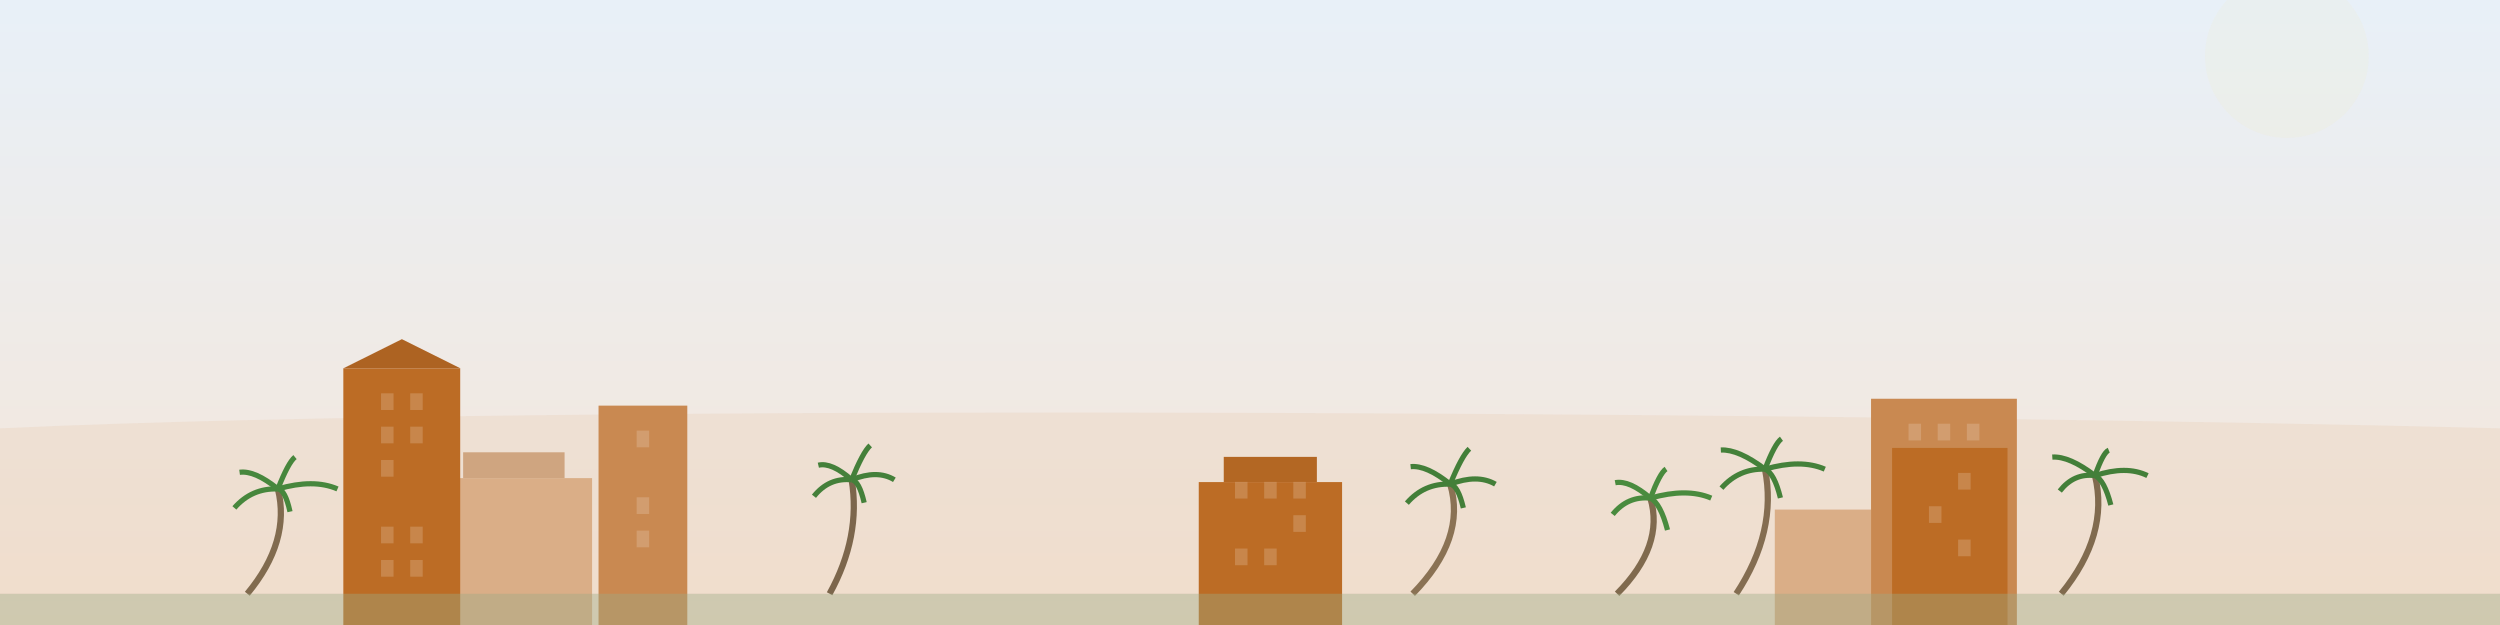
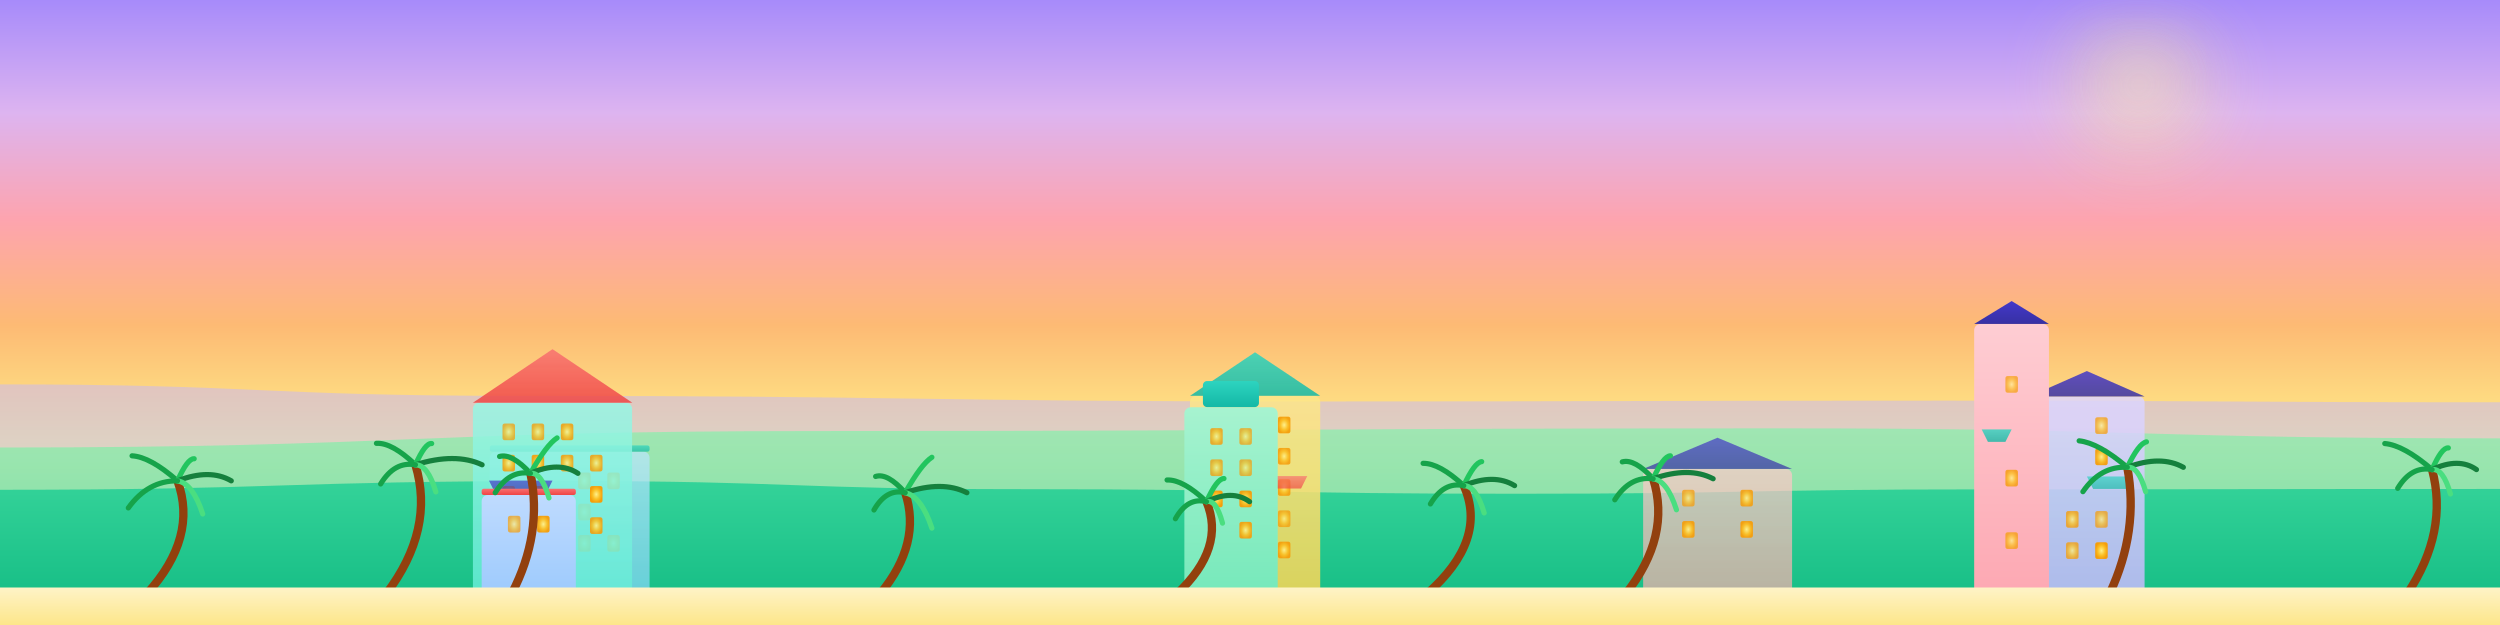
<svg xmlns="http://www.w3.org/2000/svg" viewBox="0 0 1200 300" width="1200" height="300">
  <defs>
    <linearGradient id="skyGrad" x1="0" y1="0" x2="0" y2="1">
-       <stop offset="0%" stop-color="#e8f0f8" />
-       <stop offset="100%" stop-color="#f5e6d8" />
-     </linearGradient>
+       <stop offset="0%" stop-color="#a78bfa" />
+       <stop offset="18%" stop-color="#ddb4f0" />
+       <stop offset="35%" stop-color="#fda4af" />
+       <stop offset="52%" stop-color="#fdba74" />
+       <stop offset="72%" stop-color="#fef08a" />
+       <stop offset="100%" stop-color="#fef9c3" />
+     </linearGradient>
+     <linearGradient id="bldg_coral" x1="0" y1="0" x2="0" y2="1">
+       <stop offset="0%" stop-color="#fecaca" />
+       <stop offset="100%" stop-color="#fca5a5" />
+     </linearGradient>
+     <linearGradient id="bldg_teal" x1="0" y1="0" x2="0" y2="1">
+       <stop offset="0%" stop-color="#99f6e4" />
+       <stop offset="100%" stop-color="#5eead4" />
+     </linearGradient>
+     <linearGradient id="bldg_amber" x1="0" y1="0" x2="0" y2="1">
+       <stop offset="0%" stop-color="#fde68a" />
+       <stop offset="100%" stop-color="#fcd34d" />
+     </linearGradient>
+     <linearGradient id="bldg_lavender" x1="0" y1="0" x2="0" y2="1">
+       <stop offset="0%" stop-color="#ddd6fe" />
+       <stop offset="100%" stop-color="#c4b5fd" />
+     </linearGradient>
+     <linearGradient id="bldg_blue" x1="0" y1="0" x2="0" y2="1">
+       <stop offset="0%" stop-color="#bfdbfe" />
+       <stop offset="100%" stop-color="#93c5fd" />
+     </linearGradient>
+     <linearGradient id="bldg_mint" x1="0" y1="0" x2="0" y2="1">
+       <stop offset="0%" stop-color="#a7f3d0" />
+       <stop offset="100%" stop-color="#6ee7b7" />
+     </linearGradient>
+     <linearGradient id="bldg_rose" x1="0" y1="0" x2="0" y2="1">
+       <stop offset="0%" stop-color="#fecdd3" />
+       <stop offset="100%" stop-color="#fda4af" />
+     </linearGradient>
+     <linearGradient id="bldg_sky" x1="0" y1="0" x2="0" y2="1">
+       <stop offset="0%" stop-color="#bae6fd" />
+       <stop offset="100%" stop-color="#7dd3fc" />
+     </linearGradient>
+     <linearGradient id="roof_navyRoof" x1="0" y1="0" x2="0" y2="1">
+       <stop offset="0%" stop-color="#4338ca" />
+       <stop offset="100%" stop-color="#3730a3" />
+     </linearGradient>
+     <linearGradient id="roof_coralRoof" x1="0" y1="0" x2="0" y2="1">
+       <stop offset="0%" stop-color="#f87171" />
+       <stop offset="100%" stop-color="#ef4444" />
+     </linearGradient>
+     <linearGradient id="roof_tealRoof" x1="0" y1="0" x2="0" y2="1">
+       <stop offset="0%" stop-color="#2dd4bf" />
+       <stop offset="100%" stop-color="#14b8a6" />
+     </linearGradient>
+     <radialGradient id="windowGlow" cx="50%" cy="50%" r="50%">
+       <stop offset="0%" stop-color="#fef08a" />
+       <stop offset="60%" stop-color="#fbbf24" />
+       <stop offset="100%" stop-color="#f59e0b" />
+     </radialGradient>
+     <linearGradient id="hillFar" x1="0" y1="0" x2="0" y2="1">
+       <stop offset="0%" stop-color="#c4b5fd" />
+       <stop offset="100%" stop-color="#a5b4fc" />
+     </linearGradient>
+     <linearGradient id="hillMid" x1="0" y1="0" x2="0" y2="1">
+       <stop offset="0%" stop-color="#86efac" />
+       <stop offset="100%" stop-color="#4ade80" />
+     </linearGradient>
+     <linearGradient id="hillNear" x1="0" y1="0" x2="0" y2="1">
+       <stop offset="0%" stop-color="#34d399" />
+       <stop offset="100%" stop-color="#10b981" />
+     </linearGradient>
+     <linearGradient id="hillDesertFar" x1="0" y1="0" x2="0" y2="1">
+       <stop offset="0%" stop-color="#fde68a" />
+       <stop offset="100%" stop-color="#fcd34d" />
+     </linearGradient>
+     <linearGradient id="hillDesertMid" x1="0" y1="0" x2="0" y2="1">
+       <stop offset="0%" stop-color="#fcd34d" />
+       <stop offset="100%" stop-color="#fbbf24" />
+     </linearGradient>
+     <linearGradient id="hillDesertNear" x1="0" y1="0" x2="0" y2="1">
+       <stop offset="0%" stop-color="#fbbf24" />
+       <stop offset="100%" stop-color="#f59e0b" />
+     </linearGradient>
+     <linearGradient id="groundGrad" x1="0" y1="0" x2="0" y2="1">
+       <stop offset="0%" stop-color="#fef3c7" />
+       <stop offset="100%" stop-color="#fde68a" />
+     </linearGradient>
+     <linearGradient id="waterGrad" x1="0" y1="0" x2="0" y2="1">
+       <stop offset="0%" stop-color="#bfdbfe" />
+       <stop offset="100%" stop-color="#93c5fd" />
+     </linearGradient>
+     <filter id="softGlow" x="-50%" y="-50%" width="200%" height="200%">
+       <feGaussianBlur in="SourceGraphic" stdDeviation="12" />
+     </filter>
  </defs>
  <rect width="1200" height="300" fill="url(#skyGrad)" />
-   <path d="M0 300 L0 205.6 C275.9 192.7, 940.5 198.7, 1200 205.6 L1200 300 Z" fill="#e4c4a8" opacity="0.25" />
-   <rect x="209.2" y="229.5" width="75.0" height="70.5" fill="#daae87" />
-   <rect x="222.3" y="217.1" width="48.7" height="12.4" fill="#cfa580" />
-   <rect x="851.9" y="244.6" width="46.2" height="55.4" fill="#daae87" />
-   <rect x="287.3" y="194.7" width="42.6" height="105.3" fill="#c98951" />
-   <rect x="305.6" y="206.7" width="6" height="8" fill="#dcb28e" opacity="0.5" />
-   <rect x="305.6" y="238.7" width="6" height="8" fill="#dcb28e" opacity="0.5" />
-   <rect x="305.6" y="254.7" width="6" height="8" fill="#dcb28e" opacity="0.5" />
-   <rect x="898.1" y="191.4" width="70.0" height="108.6" fill="#c98951" />
-   <rect x="916.1" y="203.4" width="6" height="8" fill="#dcb28e" opacity="0.5" />
-   <rect x="930.1" y="203.4" width="6" height="8" fill="#dcb28e" opacity="0.5" />
-   <rect x="944.1" y="203.4" width="6" height="8" fill="#dcb28e" opacity="0.5" />
-   <rect x="916.1" y="219.4" width="6" height="8" fill="#dcb28e" opacity="0.5" />
-   <rect x="930.1" y="219.4" width="6" height="8" fill="#dcb28e" opacity="0.5" />
-   <rect x="944.1" y="219.4" width="6" height="8" fill="#dcb28e" opacity="0.5" />
-   <rect x="916.1" y="235.4" width="6" height="8" fill="#dcb28e" opacity="0.5" />
-   <rect x="930.1" y="235.4" width="6" height="8" fill="#dcb28e" opacity="0.5" />
-   <rect x="944.1" y="235.4" width="6" height="8" fill="#dcb28e" opacity="0.5" />
-   <rect x="930.1" y="251.4" width="6" height="8" fill="#dcb28e" opacity="0.5" />
-   <rect x="930.1" y="267.4" width="6" height="8" fill="#dcb28e" opacity="0.5" />
-   <rect x="944.1" y="267.4" width="6" height="8" fill="#dcb28e" opacity="0.5" />
-   <rect x="164.8" y="176.8" width="56.1" height="123.2" fill="#bc6c25" />
-   <polygon points="164.8,176.8 192.9,162.8 221.0,176.8" fill="#ad6322" />
-   <rect x="182.9" y="188.8" width="6" height="8" fill="#d39f71" opacity="0.5" />
-   <rect x="196.9" y="188.8" width="6" height="8" fill="#d39f71" opacity="0.5" />
-   <rect x="182.9" y="204.8" width="6" height="8" fill="#d39f71" opacity="0.5" />
-   <rect x="196.9" y="204.8" width="6" height="8" fill="#d39f71" opacity="0.5" />
-   <rect x="182.9" y="220.8" width="6" height="8" fill="#d39f71" opacity="0.5" />
-   <rect x="182.9" y="252.8" width="6" height="8" fill="#d39f71" opacity="0.5" />
-   <rect x="196.9" y="252.8" width="6" height="8" fill="#d39f71" opacity="0.5" />
-   <rect x="182.9" y="268.8" width="6" height="8" fill="#d39f71" opacity="0.5" />
-   <rect x="196.9" y="268.8" width="6" height="8" fill="#d39f71" opacity="0.5" />
-   <rect x="575.4" y="231.4" width="68.8" height="68.6" fill="#bc6c25" />
-   <rect x="587.4" y="219.3" width="44.7" height="12.1" fill="#b36723" />
-   <rect x="592.8" y="231.3" width="6" height="8" fill="#d39f71" opacity="0.5" />
-   <rect x="606.8" y="231.3" width="6" height="8" fill="#d39f71" opacity="0.5" />
-   <rect x="620.8" y="231.3" width="6" height="8" fill="#d39f71" opacity="0.5" />
-   <rect x="620.8" y="247.3" width="6" height="8" fill="#d39f71" opacity="0.5" />
-   <rect x="592.8" y="263.3" width="6" height="8" fill="#d39f71" opacity="0.5" />
-   <rect x="606.8" y="263.3" width="6" height="8" fill="#d39f71" opacity="0.5" />
-   <rect x="908.2" y="215.0" width="55.4" height="85.0" fill="#bc6c25" />
-   <rect x="939.9" y="227.0" width="6" height="8" fill="#d39f71" opacity="0.5" />
-   <rect x="925.9" y="243.0" width="6" height="8" fill="#d39f71" opacity="0.5" />
-   <rect x="939.9" y="259.0" width="6" height="8" fill="#d39f71" opacity="0.5" />
-   <path d="M398.2 285.0 Q413.3 257.6 408.8 230.3" fill="none" stroke="#7c664c" stroke-width="3" />
-   <path d="M408.8 230.3 Q399.2 221.8 392.8 223.3" fill="none" stroke="#44803a" stroke-width="2.5" />
-   <path d="M408.8 230.3 Q414.2 217.0 417.7 213.8" fill="none" stroke="#44803a" stroke-width="2.5" />
-   <path d="M408.8 230.3 Q421.1 225.3 429.3 230.3" fill="none" stroke="#44803a" stroke-width="2.5" />
-   <path d="M408.8 230.3 Q412.4 230.8 414.8 241.3" fill="none" stroke="#44803a" stroke-width="2.5" />
-   <path d="M408.8 230.3 Q397.9 229.2 390.7 238.2" fill="none" stroke="#44803a" stroke-width="2.5" />
-   <path d="M776.2 285.0 Q799.0 262.0 792.2 239.1" fill="none" stroke="#806a4e" stroke-width="3" />
-   <path d="M792.2 239.1 Q782.1 230.4 775.3 231.7" fill="none" stroke="#498b3e" stroke-width="2.5" />
-   <path d="M792.2 239.1 Q796.7 227.1 799.7 225.1" fill="none" stroke="#498b3e" stroke-width="2.5" />
-   <path d="M792.2 239.1 Q809.7 234.1 821.4 239.1" fill="none" stroke="#498b3e" stroke-width="2.5" />
-   <path d="M792.2 239.1 Q797.1 241.7 800.4 254.4" fill="none" stroke="#498b3e" stroke-width="2.5" />
-   <path d="M792.2 239.1 Q781.3 238.0 774.1 246.9" fill="none" stroke="#498b3e" stroke-width="2.5" />
-   <path d="M118.7 285.0 Q139.6 259.8 133.4 234.7" fill="none" stroke="#816b4f" stroke-width="3" />
-   <path d="M133.4 234.7 Q122.3 225.7 115.0 226.7" fill="none" stroke="#47873d" stroke-width="2.5" />
-   <path d="M133.4 234.7 Q138.3 222.1 141.6 219.4" fill="none" stroke="#47873d" stroke-width="2.5" />
-   <path d="M133.4 234.7 Q150.5 229.7 162.0 234.7" fill="none" stroke="#47873d" stroke-width="2.5" />
-   <path d="M133.4 234.7 Q136.9 235.1 139.2 245.6" fill="none" stroke="#47873d" stroke-width="2.5" />
-   <path d="M133.4 234.7 Q120.9 234.2 112.5 243.8" fill="none" stroke="#47873d" stroke-width="2.5" />
-   <path d="M833.4 285.0 Q853.1 255.1 847.2 225.2" fill="none" stroke="#846d51" stroke-width="3" />
-   <path d="M847.2 225.2 Q834.5 215.6 826.0 216.0" fill="none" stroke="#44813a" stroke-width="2.5" />
-   <path d="M847.2 225.2 Q851.9 212.9 855.1 210.6" fill="none" stroke="#44813a" stroke-width="2.5" />
-   <path d="M847.2 225.2 Q864.4 220.2 875.9 225.2" fill="none" stroke="#44813a" stroke-width="2.5" />
-   <path d="M847.2 225.2 Q851.7 227.1 854.6 239.0" fill="none" stroke="#44813a" stroke-width="2.5" />
-   <path d="M847.2 225.2 Q834.7 224.8 826.3 234.3" fill="none" stroke="#44813a" stroke-width="2.5" />
-   <path d="M678.1 285.0 Q703.9 258.7 696.1 232.4" fill="none" stroke="#8a7254" stroke-width="3" />
-   <path d="M696.1 232.4 Q684.7 223.2 677.1 224.0" fill="none" stroke="#437f39" stroke-width="2.5" />
-   <path d="M696.1 232.4 Q701.6 218.9 705.3 215.4" fill="none" stroke="#437f39" stroke-width="2.5" />
-   <path d="M696.1 232.4 Q709.1 227.4 717.8 232.4" fill="none" stroke="#437f39" stroke-width="2.5" />
-   <path d="M696.1 232.4 Q699.9 233.1 702.4 243.8" fill="none" stroke="#437f39" stroke-width="2.5" />
-   <path d="M696.1 232.4 Q683.6 231.9 675.3 241.5" fill="none" stroke="#437f39" stroke-width="2.5" />
-   <path d="M989.4 285.0 Q1012.5 256.7 1005.6 228.3" fill="none" stroke="#806a4e" stroke-width="3" />
-   <path d="M1005.6 228.3 Q993.3 218.9 985.1 219.4" fill="none" stroke="#437f39" stroke-width="2.5" />
-   <path d="M1005.6 228.3 Q1009.5 217.2 1012.2 216.1" fill="none" stroke="#437f39" stroke-width="2.5" />
-   <path d="M1005.6 228.3 Q1020.7 223.3 1030.8 228.3" fill="none" stroke="#437f39" stroke-width="2.5" />
-   <path d="M1005.6 228.3 Q1010.1 230.4 1013.2 242.4" fill="none" stroke="#437f39" stroke-width="2.5" />
-   <path d="M1005.6 228.3 Q995.5 227.0 988.7 235.7" fill="none" stroke="#437f39" stroke-width="2.5" />
-   <rect x="0" y="285" width="1200" height="15" fill="#9aaa85" opacity="0.4" />
-   <circle cx="1097.7" cy="26.9" r="39.3" fill="#f5e6a0" opacity="0.1" />
+   <circle cx="1026.8" cy="40.8" r="45" fill="#fef08a" opacity="0.12" filter="url(#softGlow)" />
+   <circle cx="1026.8" cy="40.8" r="30" fill="#fde68a" opacity="0.18" filter="url(#softGlow)" />
+   <circle cx="1026.8" cy="40.8" r="16" fill="#fef9c3" opacity="0.25" filter="url(#softGlow)" />
+   <path d="M0 300 L0.0 184.5 C124.4 184.5, 124.4 190.0, 248.8 190.0 C439.4 190.0, 439.4 192.7, 630.0 192.7 C781.7 192.7, 781.7 192.3, 933.3 192.3 C1066.7 192.3, 1066.7 193.1, 1200.0 193.1 L1200 300 Z" fill="url(#hillFar)" opacity="0.5" />
+   <path d="M0 300 L0.0 214.8 C196.2 214.8, 196.2 206.9, 392.5 206.9 C624.0 206.9, 624.0 205.6, 855.5 205.6 C1027.8 205.6, 1027.8 210.4, 1200.0 210.4 L1200 300 Z" fill="url(#hillMid)" opacity="0.7" />
+   <path d="M0 300 L0.0 235.1 C135.7 235.1, 135.7 230.9, 271.4 230.9 C380.9 230.9, 380.9 234.8, 490.3 234.8 C609.1 234.8, 609.1 237.0, 727.8 237.0 C839.2 237.0, 839.2 234.9, 950.7 234.9 C1075.3 234.9, 1075.3 234.7, 1200.0 234.7 L1200 300 Z" fill="url(#hillNear)" opacity="1" />
+   <rect x="235.1" y="216.8" width="76.7" height="83.2" rx="3" fill="url(#bldg_sky)" opacity="0.7" />
+   <rect x="235.1" y="213.8" width="76.7" height="3" rx="1" fill="url(#roof_tealRoof)" opacity="0.7" />
+   <rect x="277.5" y="226.8" width="6" height="8" rx="1" fill="url(#windowGlow)" opacity="0.947" />
+   <rect x="291.5" y="226.8" width="6" height="8" rx="1" fill="url(#windowGlow)" opacity="0.939" />
+   <rect x="249.5" y="241.8" width="6" height="8" rx="1" fill="url(#windowGlow)" opacity="0.831" />
+   <rect x="263.5" y="241.8" width="6" height="8" rx="1" fill="url(#windowGlow)" opacity="0.867" />
+   <rect x="277.5" y="241.8" width="6" height="8" rx="1" fill="url(#windowGlow)" opacity="0.739" />
+   <rect x="249.5" y="256.8" width="6" height="8" rx="1" fill="url(#windowGlow)" opacity="0.839" />
+   <rect x="263.5" y="256.8" width="6" height="8" rx="1" fill="url(#windowGlow)" opacity="0.764" />
+   <rect x="277.5" y="256.8" width="6" height="8" rx="1" fill="url(#windowGlow)" opacity="0.776" />
+   <rect x="291.5" y="256.8" width="6" height="8" rx="1" fill="url(#windowGlow)" opacity="0.894" />
+   <rect x="788.7" y="225.1" width="71.5" height="74.9" rx="3" fill="url(#bldg_coral)" opacity="0.7" />
+   <polygon points="788.7,225.1 824.4,210.1 860.2,225.1" fill="url(#roof_navyRoof)" opacity="0.7" />
+   <rect x="807.4" y="235.1" width="6" height="8" rx="1" fill="url(#windowGlow)" opacity="0.741" />
+   <rect x="835.4" y="235.1" width="6" height="8" rx="1" fill="url(#windowGlow)" opacity="0.871" />
+   <rect x="807.4" y="250.1" width="6" height="8" rx="1" fill="url(#windowGlow)" opacity="0.921" />
+   <rect x="835.4" y="250.1" width="6" height="8" rx="1" fill="url(#windowGlow)" opacity="0.947" />
+   <rect x="227.0" y="193.3" width="76.4" height="106.7" rx="3" fill="url(#bldg_teal)" opacity="0.85" />
+   <polygon points="227.0,193.3 265.2,167.6 303.5,193.3" fill="url(#roof_coralRoof)" opacity="0.85" />
+   <rect x="241.2" y="203.3" width="6" height="8" rx="1" fill="url(#windowGlow)" opacity="0.734" />
+   <rect x="255.2" y="203.3" width="6" height="8" rx="1" fill="url(#windowGlow)" opacity="0.789" />
+   <rect x="269.2" y="203.3" width="6" height="8" rx="1" fill="url(#windowGlow)" opacity="0.853" />
+   <rect x="241.2" y="218.3" width="6" height="8" rx="1" fill="url(#windowGlow)" opacity="0.864" />
+   <rect x="255.2" y="218.3" width="6" height="8" rx="1" fill="url(#windowGlow)" opacity="0.92" />
+   <rect x="269.2" y="218.3" width="6" height="8" rx="1" fill="url(#windowGlow)" opacity="0.855" />
+   <rect x="283.2" y="218.3" width="6" height="8" rx="1" fill="url(#windowGlow)" opacity="0.842" />
+   <rect x="241.2" y="233.3" width="6" height="8" rx="1" fill="url(#windowGlow)" opacity="0.818" />
+   <rect x="255.2" y="233.3" width="6" height="8" rx="1" fill="url(#windowGlow)" opacity="0.965" />
+   <rect x="283.2" y="233.3" width="6" height="8" rx="1" fill="url(#windowGlow)" opacity="0.997" />
+   <rect x="241.2" y="248.3" width="6" height="8" rx="1" fill="url(#windowGlow)" opacity="0.802" />
+   <rect x="255.2" y="248.3" width="6" height="8" rx="1" fill="url(#windowGlow)" opacity="0.905" />
+   <rect x="269.2" y="248.3" width="6" height="8" rx="1" fill="url(#windowGlow)" opacity="0.969" />
+   <rect x="283.2" y="248.3" width="6" height="8" rx="1" fill="url(#windowGlow)" opacity="0.894" />
+   <path d="M234.7 230.7 L265.2 230.7 L262.2 236.7 L237.7 236.7 Z" fill="url(#roof_navyRoof)" opacity="0.68" />
+   <rect x="571.2" y="190.0" width="62.5" height="110.0" rx="3" fill="url(#bldg_amber)" opacity="0.85" />
+   <polygon points="571.2,190.0 602.4,169.1 633.7,190.0" fill="url(#roof_tealRoof)" opacity="0.85" />
+   <rect x="585.4" y="200.0" width="6" height="8" rx="1" fill="url(#windowGlow)" opacity="0.992" />
+   <rect x="599.4" y="200.0" width="6" height="8" rx="1" fill="url(#windowGlow)" opacity="0.753" />
+   <rect x="613.4" y="200.0" width="6" height="8" rx="1" fill="url(#windowGlow)" opacity="0.95" />
+   <rect x="585.4" y="215.0" width="6" height="8" rx="1" fill="url(#windowGlow)" opacity="0.858" />
+   <rect x="599.4" y="215.0" width="6" height="8" rx="1" fill="url(#windowGlow)" opacity="0.882" />
+   <rect x="613.4" y="215.0" width="6" height="8" rx="1" fill="url(#windowGlow)" opacity="0.882" />
+   <rect x="585.4" y="230.0" width="6" height="8" rx="1" fill="url(#windowGlow)" opacity="0.77" />
+   <rect x="599.4" y="230.0" width="6" height="8" rx="1" fill="url(#windowGlow)" opacity="0.737" />
+   <rect x="613.4" y="230.0" width="6" height="8" rx="1" fill="url(#windowGlow)" opacity="0.902" />
+   <rect x="613.4" y="245.0" width="6" height="8" rx="1" fill="url(#windowGlow)" opacity="0.762" />
+   <rect x="585.4" y="260.0" width="6" height="8" rx="1" fill="url(#windowGlow)" opacity="0.72" />
+   <rect x="599.4" y="260.0" width="6" height="8" rx="1" fill="url(#windowGlow)" opacity="0.766" />
+   <rect x="613.4" y="260.0" width="6" height="8" rx="1" fill="url(#windowGlow)" opacity="0.924" />
+   <path d="M602.4 228.5 L627.5 228.5 L624.5 234.5 L605.4 234.5 Z" fill="url(#roof_coralRoof)" opacity="0.68" />
+   <rect x="974.1" y="190.3" width="55.3" height="109.7" rx="3" fill="url(#bldg_lavender)" opacity="0.85" />
+   <polygon points="974.1,190.3 1001.7,178.1 1029.4,190.3" fill="url(#roof_navyRoof)" opacity="0.85" />
+   <rect x="1005.7" y="200.3" width="6" height="8" rx="1" fill="url(#windowGlow)" opacity="0.746" />
+   <rect x="1005.7" y="215.3" width="6" height="8" rx="1" fill="url(#windowGlow)" opacity="0.939" />
+   <rect x="991.7" y="245.3" width="6" height="8" rx="1" fill="url(#windowGlow)" opacity="0.798" />
+   <rect x="1005.7" y="245.3" width="6" height="8" rx="1" fill="url(#windowGlow)" opacity="0.73" />
+   <rect x="991.7" y="260.3" width="6" height="8" rx="1" fill="url(#windowGlow)" opacity="0.774" />
+   <rect x="1005.7" y="260.3" width="6" height="8" rx="1" fill="url(#windowGlow)" opacity="0.998" />
+   <path d="M1001.7 228.7 L1023.8 228.7 L1020.8 234.7 L1004.7 234.7 Z" fill="url(#roof_tealRoof)" opacity="0.68" />
+   <rect x="231.2" y="237.6" width="45.2" height="62.4" rx="3" fill="url(#bldg_blue)" opacity="1" />
+   <rect x="231.2" y="234.6" width="45.2" height="3" rx="1" fill="url(#roof_coralRoof)" opacity="1" />
+   <rect x="243.8" y="247.6" width="6" height="8" rx="1" fill="url(#windowGlow)" opacity="0.716" />
+   <rect x="257.8" y="247.6" width="6" height="8" rx="1" fill="url(#windowGlow)" opacity="0.961" />
+   <rect x="248.8" y="284.0" width="10" height="16" rx="2" fill="url(#roof_navyRoof)" opacity="0.8" />
+   <rect x="250.8" y="287.0" width="6" height="10" rx="1" fill="url(#windowGlow)" opacity="0.45" />
+   <rect x="568.5" y="195.5" width="44.8" height="104.5" rx="3" fill="url(#bldg_mint)" opacity="1" />
+   <rect x="577.4" y="182.9" width="26.9" height="12.5" rx="2" fill="url(#roof_tealRoof)" opacity="1" />
+   <rect x="580.9" y="205.5" width="6" height="8" rx="1" fill="url(#windowGlow)" opacity="0.817" />
+   <rect x="594.9" y="205.5" width="6" height="8" rx="1" fill="url(#windowGlow)" opacity="0.729" />
+   <rect x="580.9" y="220.5" width="6" height="8" rx="1" fill="url(#windowGlow)" opacity="0.773" />
+   <rect x="594.9" y="220.5" width="6" height="8" rx="1" fill="url(#windowGlow)" opacity="0.724" />
+   <rect x="580.9" y="235.5" width="6" height="8" rx="1" fill="url(#windowGlow)" opacity="0.996" />
+   <rect x="594.9" y="235.5" width="6" height="8" rx="1" fill="url(#windowGlow)" opacity="0.952" />
+   <rect x="594.9" y="250.5" width="6" height="8" rx="1" fill="url(#windowGlow)" opacity="0.916" />
+   <rect x="585.9" y="284.0" width="10" height="16" rx="2" fill="url(#roof_navyRoof)" opacity="0.8" />
+   <rect x="587.9" y="287.0" width="6" height="10" rx="1" fill="url(#windowGlow)" opacity="0.45" />
+   <rect x="947.6" y="155.5" width="35.9" height="144.5" rx="3" fill="url(#bldg_rose)" opacity="1" />
+   <polygon points="947.6,155.5 965.6,144.5 983.5,155.5" fill="url(#roof_navyRoof)" opacity="1" />
+   <rect x="962.6" y="180.5" width="6" height="8" rx="1" fill="url(#windowGlow)" opacity="0.707" />
+   <rect x="962.6" y="225.5" width="6" height="8" rx="1" fill="url(#windowGlow)" opacity="0.819" />
+   <rect x="962.6" y="255.5" width="6" height="8" rx="1" fill="url(#windowGlow)" opacity="0.743" />
+   <rect x="960.6" y="284.0" width="10" height="16" rx="2" fill="url(#roof_navyRoof)" opacity="0.8" />
+   <rect x="962.6" y="287.0" width="6" height="10" rx="1" fill="url(#windowGlow)" opacity="0.45" />
+   <path d="M951.2 206.1 L965.6 206.1 L962.6 212.1 L954.2 212.1 Z" fill="url(#roof_tealRoof)" opacity="0.8" />
+   <path d="M422.5 285.0 Q442.5 260.7 434.5 236.5" stroke="#92400e" stroke-width="4" fill="none" stroke-linecap="round" />
+   <path d="M434.5 236.5 Q426.0 226.9 420.3 228.7" stroke="#16a34a" stroke-width="2.5" fill="none" stroke-linecap="round" />
+   <path d="M434.5 236.5 Q442.2 222.8 447.3 219.5" stroke="#22c55e" stroke-width="2.5" fill="none" stroke-linecap="round" />
+   <path d="M434.5 236.5 Q452.3 230.5 464.1 236.5" stroke="#15803d" stroke-width="2.5" fill="none" stroke-linecap="round" />
+   <path d="M434.5 236.5 Q442.2 238.2 447.3 253.5" stroke="#4ade80" stroke-width="2.5" fill="none" stroke-linecap="round" />
+   <path d="M434.5 236.5 Q425.5 234.3 419.5 244.8" stroke="#16a34a" stroke-width="2.5" fill="none" stroke-linecap="round" />
+   <path d="M780.4 285.0 Q802.2 257.4 793.5 229.8" stroke="#92400e" stroke-width="4" fill="none" stroke-linecap="round" />
+   <path d="M793.5 229.8 Q784.6 220.1 778.7 221.7" stroke="#16a34a" stroke-width="2.5" fill="none" stroke-linecap="round" />
+   <path d="M793.5 229.8 Q798.5 218.8 801.8 218.8" stroke="#22c55e" stroke-width="2.5" fill="none" stroke-linecap="round" />
+   <path d="M793.5 229.8 Q810.8 223.8 822.3 229.8" stroke="#15803d" stroke-width="2.5" fill="none" stroke-linecap="round" />
+   <path d="M793.5 229.8 Q800.2 230.6 804.7 244.7" stroke="#4ade80" stroke-width="2.5" fill="none" stroke-linecap="round" />
+   <path d="M793.5 229.8 Q782.4 228.4 775.1 239.9" stroke="#16a34a" stroke-width="2.5" fill="none" stroke-linecap="round" />
+   <path d="M185.4 285.0 Q208.8 254.1 199.4 223.1" stroke="#92400e" stroke-width="4" fill="none" stroke-linecap="round" />
+   <path d="M199.4 223.1 Q188.2 212.4 180.7 212.8" stroke="#16a34a" stroke-width="2.5" fill="none" stroke-linecap="round" />
+   <path d="M199.4 223.1 Q204.1 212.5 207.2 212.9" stroke="#22c55e" stroke-width="2.5" fill="none" stroke-linecap="round" />
+   <path d="M199.4 223.1 Q218.6 217.1 231.4 223.1" stroke="#15803d" stroke-width="2.5" fill="none" stroke-linecap="round" />
+   <path d="M199.4 223.1 Q205.3 223.0 209.2 236.1" stroke="#4ade80" stroke-width="2.5" fill="none" stroke-linecap="round" />
+   <path d="M199.4 223.1 Q189.4 221.3 182.7 232.3" stroke="#16a34a" stroke-width="2.5" fill="none" stroke-linecap="round" />
+   <path d="M1012.6 285.0 Q1026.8 254.7 1021.1 224.3" stroke="#92400e" stroke-width="4" fill="none" stroke-linecap="round" />
+   <path d="M1021.1 224.3 Q1007.3 212.6 998.0 211.6" stroke="#16a34a" stroke-width="2.5" fill="none" stroke-linecap="round" />
+   <path d="M1021.1 224.3 Q1026.6 212.8 1030.3 212.1" stroke="#22c55e" stroke-width="2.5" fill="none" stroke-linecap="round" />
+   <path d="M1021.1 224.3 Q1037.2 218.3 1048.0 224.3" stroke="#15803d" stroke-width="2.5" fill="none" stroke-linecap="round" />
+   <path d="M1021.1 224.3 Q1026.4 223.6 1029.9 236.0" stroke="#4ade80" stroke-width="2.5" fill="none" stroke-linecap="round" />
+   <path d="M1021.1 224.3 Q1008.3 223.6 999.8 236.0" stroke="#16a34a" stroke-width="2.5" fill="none" stroke-linecap="round" />
+   <path d="M1155.5 285.0 Q1175.3 255.2 1167.4 225.4" stroke="#92400e" stroke-width="4" fill="none" stroke-linecap="round" />
+   <path d="M1167.4 225.4 Q1153.8 213.7 1144.7 212.9" stroke="#16a34a" stroke-width="2.5" fill="none" stroke-linecap="round" />
+   <path d="M1167.4 225.4 Q1172.0 214.7 1175.2 215.0" stroke="#22c55e" stroke-width="2.5" fill="none" stroke-linecap="round" />
+   <path d="M1167.4 225.4 Q1180.2 219.4 1188.7 225.4" stroke="#15803d" stroke-width="2.5" fill="none" stroke-linecap="round" />
+   <path d="M1167.4 225.4 Q1172.7 224.7 1176.2 237.1" stroke="#4ade80" stroke-width="2.5" fill="none" stroke-linecap="round" />
+   <path d="M1167.4 225.4 Q1157.5 223.5 1150.9 234.4" stroke="#16a34a" stroke-width="2.5" fill="none" stroke-linecap="round" />
+   <path d="M685.0 285.0 Q714.3 259.1 702.6 233.1" stroke="#92400e" stroke-width="4" fill="none" stroke-linecap="round" />
+   <path d="M702.6 233.1 Q690.9 222.3 683.1 222.4" stroke="#16a34a" stroke-width="2.5" fill="none" stroke-linecap="round" />
+   <path d="M702.6 233.1 Q707.8 221.9 711.2 221.6" stroke="#22c55e" stroke-width="2.5" fill="none" stroke-linecap="round" />
+   <path d="M702.6 233.1 Q717.2 227.1 727.0 233.1" stroke="#15803d" stroke-width="2.5" fill="none" stroke-linecap="round" />
+   <path d="M702.6 233.1 Q708.5 233.1 712.4 246.2" stroke="#4ade80" stroke-width="2.5" fill="none" stroke-linecap="round" />
+   <path d="M702.6 233.1 Q693.0 231.1 686.6 241.9" stroke="#16a34a" stroke-width="2.5" fill="none" stroke-linecap="round" />
+   <path d="M245.6 285.0 Q260.6 256.1 254.6 227.2" stroke="#92400e" stroke-width="4" fill="none" stroke-linecap="round" />
+   <path d="M254.6 227.2 Q245.7 217.5 239.8 219.1" stroke="#16a34a" stroke-width="2.5" fill="none" stroke-linecap="round" />
+   <path d="M254.6 227.2 Q262.3 213.5 267.4 210.2" stroke="#22c55e" stroke-width="2.5" fill="none" stroke-linecap="round" />
+   <path d="M254.6 227.2 Q268.3 221.2 277.4 227.2" stroke="#15803d" stroke-width="2.5" fill="none" stroke-linecap="round" />
+   <path d="M254.6 227.2 Q259.9 226.6 263.5 239.0" stroke="#4ade80" stroke-width="2.5" fill="none" stroke-linecap="round" />
+   <path d="M254.6 227.2 Q244.5 225.5 237.7 236.5" stroke="#16a34a" stroke-width="2.5" fill="none" stroke-linecap="round" />
+   <path d="M70.5 285.0 Q95.1 257.9 85.2 230.8" stroke="#92400e" stroke-width="4" fill="none" stroke-linecap="round" />
+   <path d="M85.2 230.8 Q72.1 219.3 63.4 218.8" stroke="#16a34a" stroke-width="2.5" fill="none" stroke-linecap="round" />
+   <path d="M85.2 230.8 Q90.0 220.0 93.2 220.2" stroke="#22c55e" stroke-width="2.5" fill="none" stroke-linecap="round" />
+   <path d="M85.2 230.8 Q100.7 224.8 111.0 230.8" stroke="#15803d" stroke-width="2.5" fill="none" stroke-linecap="round" />
+   <path d="M85.2 230.8 Q92.5 232.0 97.3 246.7" stroke="#4ade80" stroke-width="2.5" fill="none" stroke-linecap="round" />
+   <path d="M85.2 230.8 Q71.0 230.7 61.6 243.8" stroke="#16a34a" stroke-width="2.5" fill="none" stroke-linecap="round" />
+   <path d="M565.0 285.0 Q588.4 262.9 579.1 240.8" stroke="#92400e" stroke-width="4" fill="none" stroke-linecap="round" />
+   <path d="M579.1 240.8 Q567.8 230.1 560.2 230.4" stroke="#16a34a" stroke-width="2.5" fill="none" stroke-linecap="round" />
+   <path d="M579.1 240.8 Q584.1 229.7 587.5 229.7" stroke="#22c55e" stroke-width="2.5" fill="none" stroke-linecap="round" />
+   <path d="M579.1 240.8 Q591.5 234.8 599.8 240.8" stroke="#15803d" stroke-width="2.5" fill="none" stroke-linecap="round" />
+   <path d="M579.1 240.8 Q583.7 239.5 586.8 251.1" stroke="#4ade80" stroke-width="2.5" fill="none" stroke-linecap="round" />
+   <path d="M579.1 240.8 Q570.1 238.5 564.2 249.0" stroke="#16a34a" stroke-width="2.5" fill="none" stroke-linecap="round" />
+   <rect x="0" y="282" width="1200" height="18" fill="url(#groundGrad)" />
</svg>
